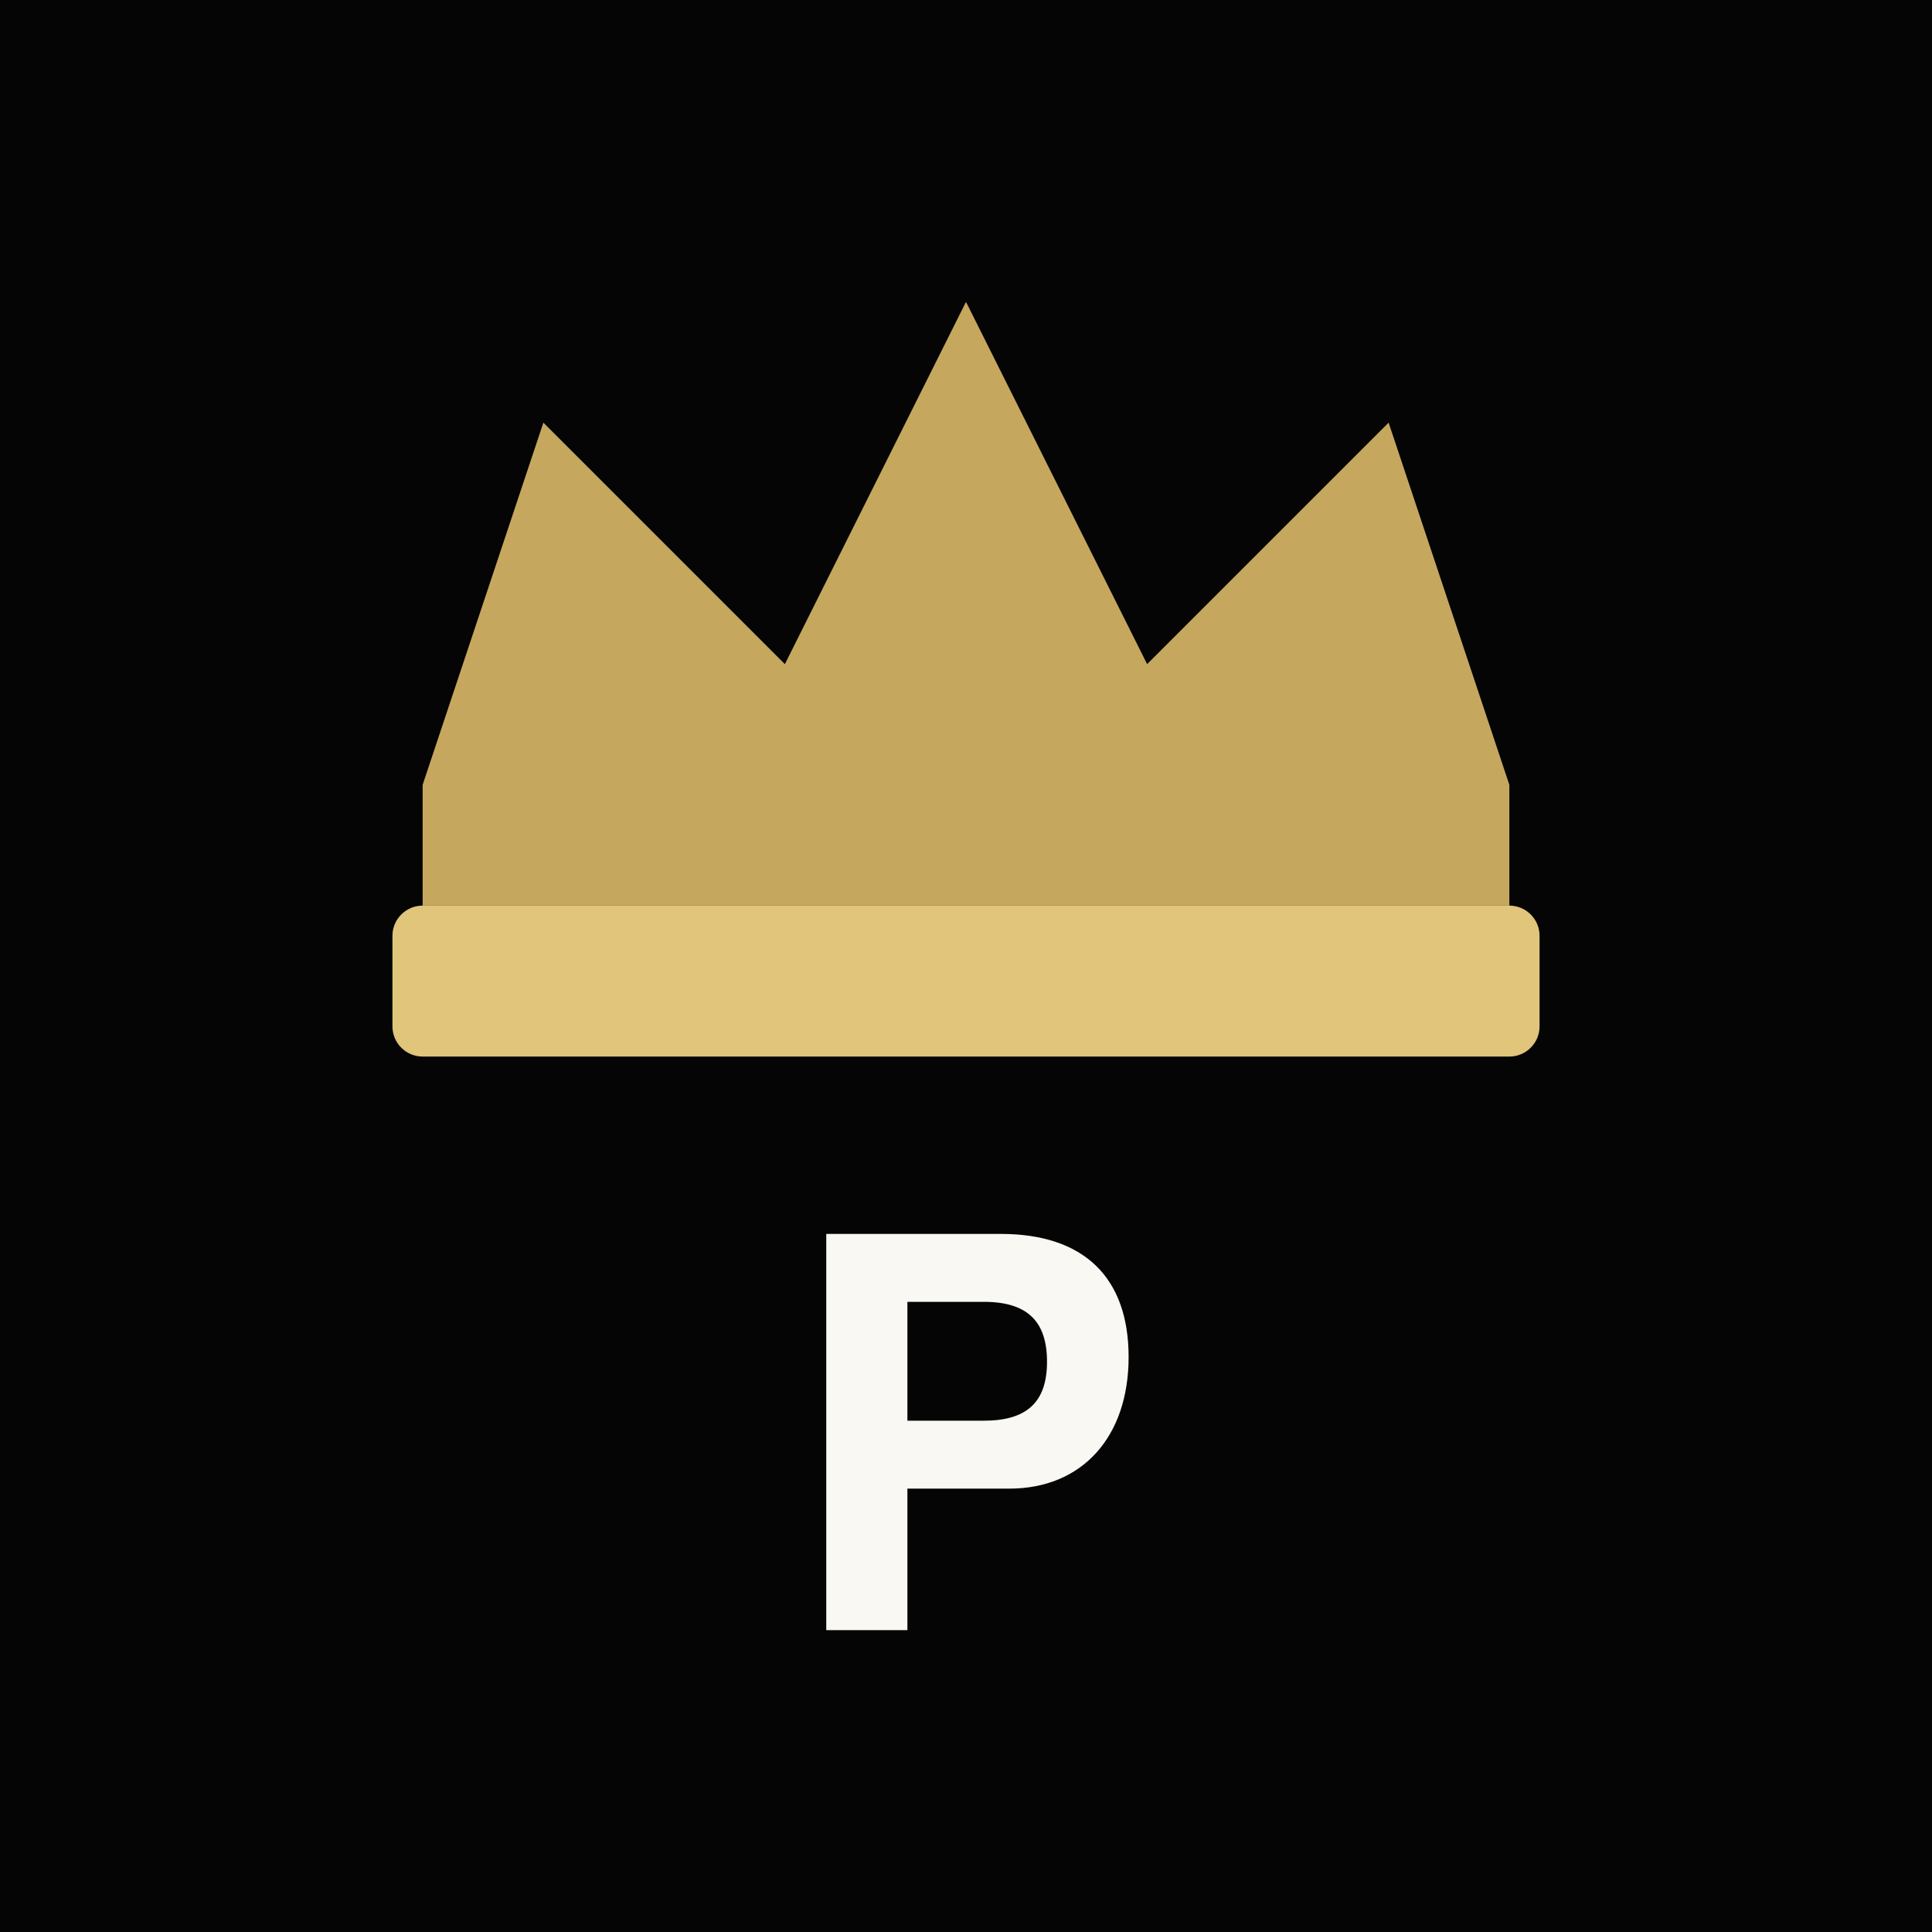
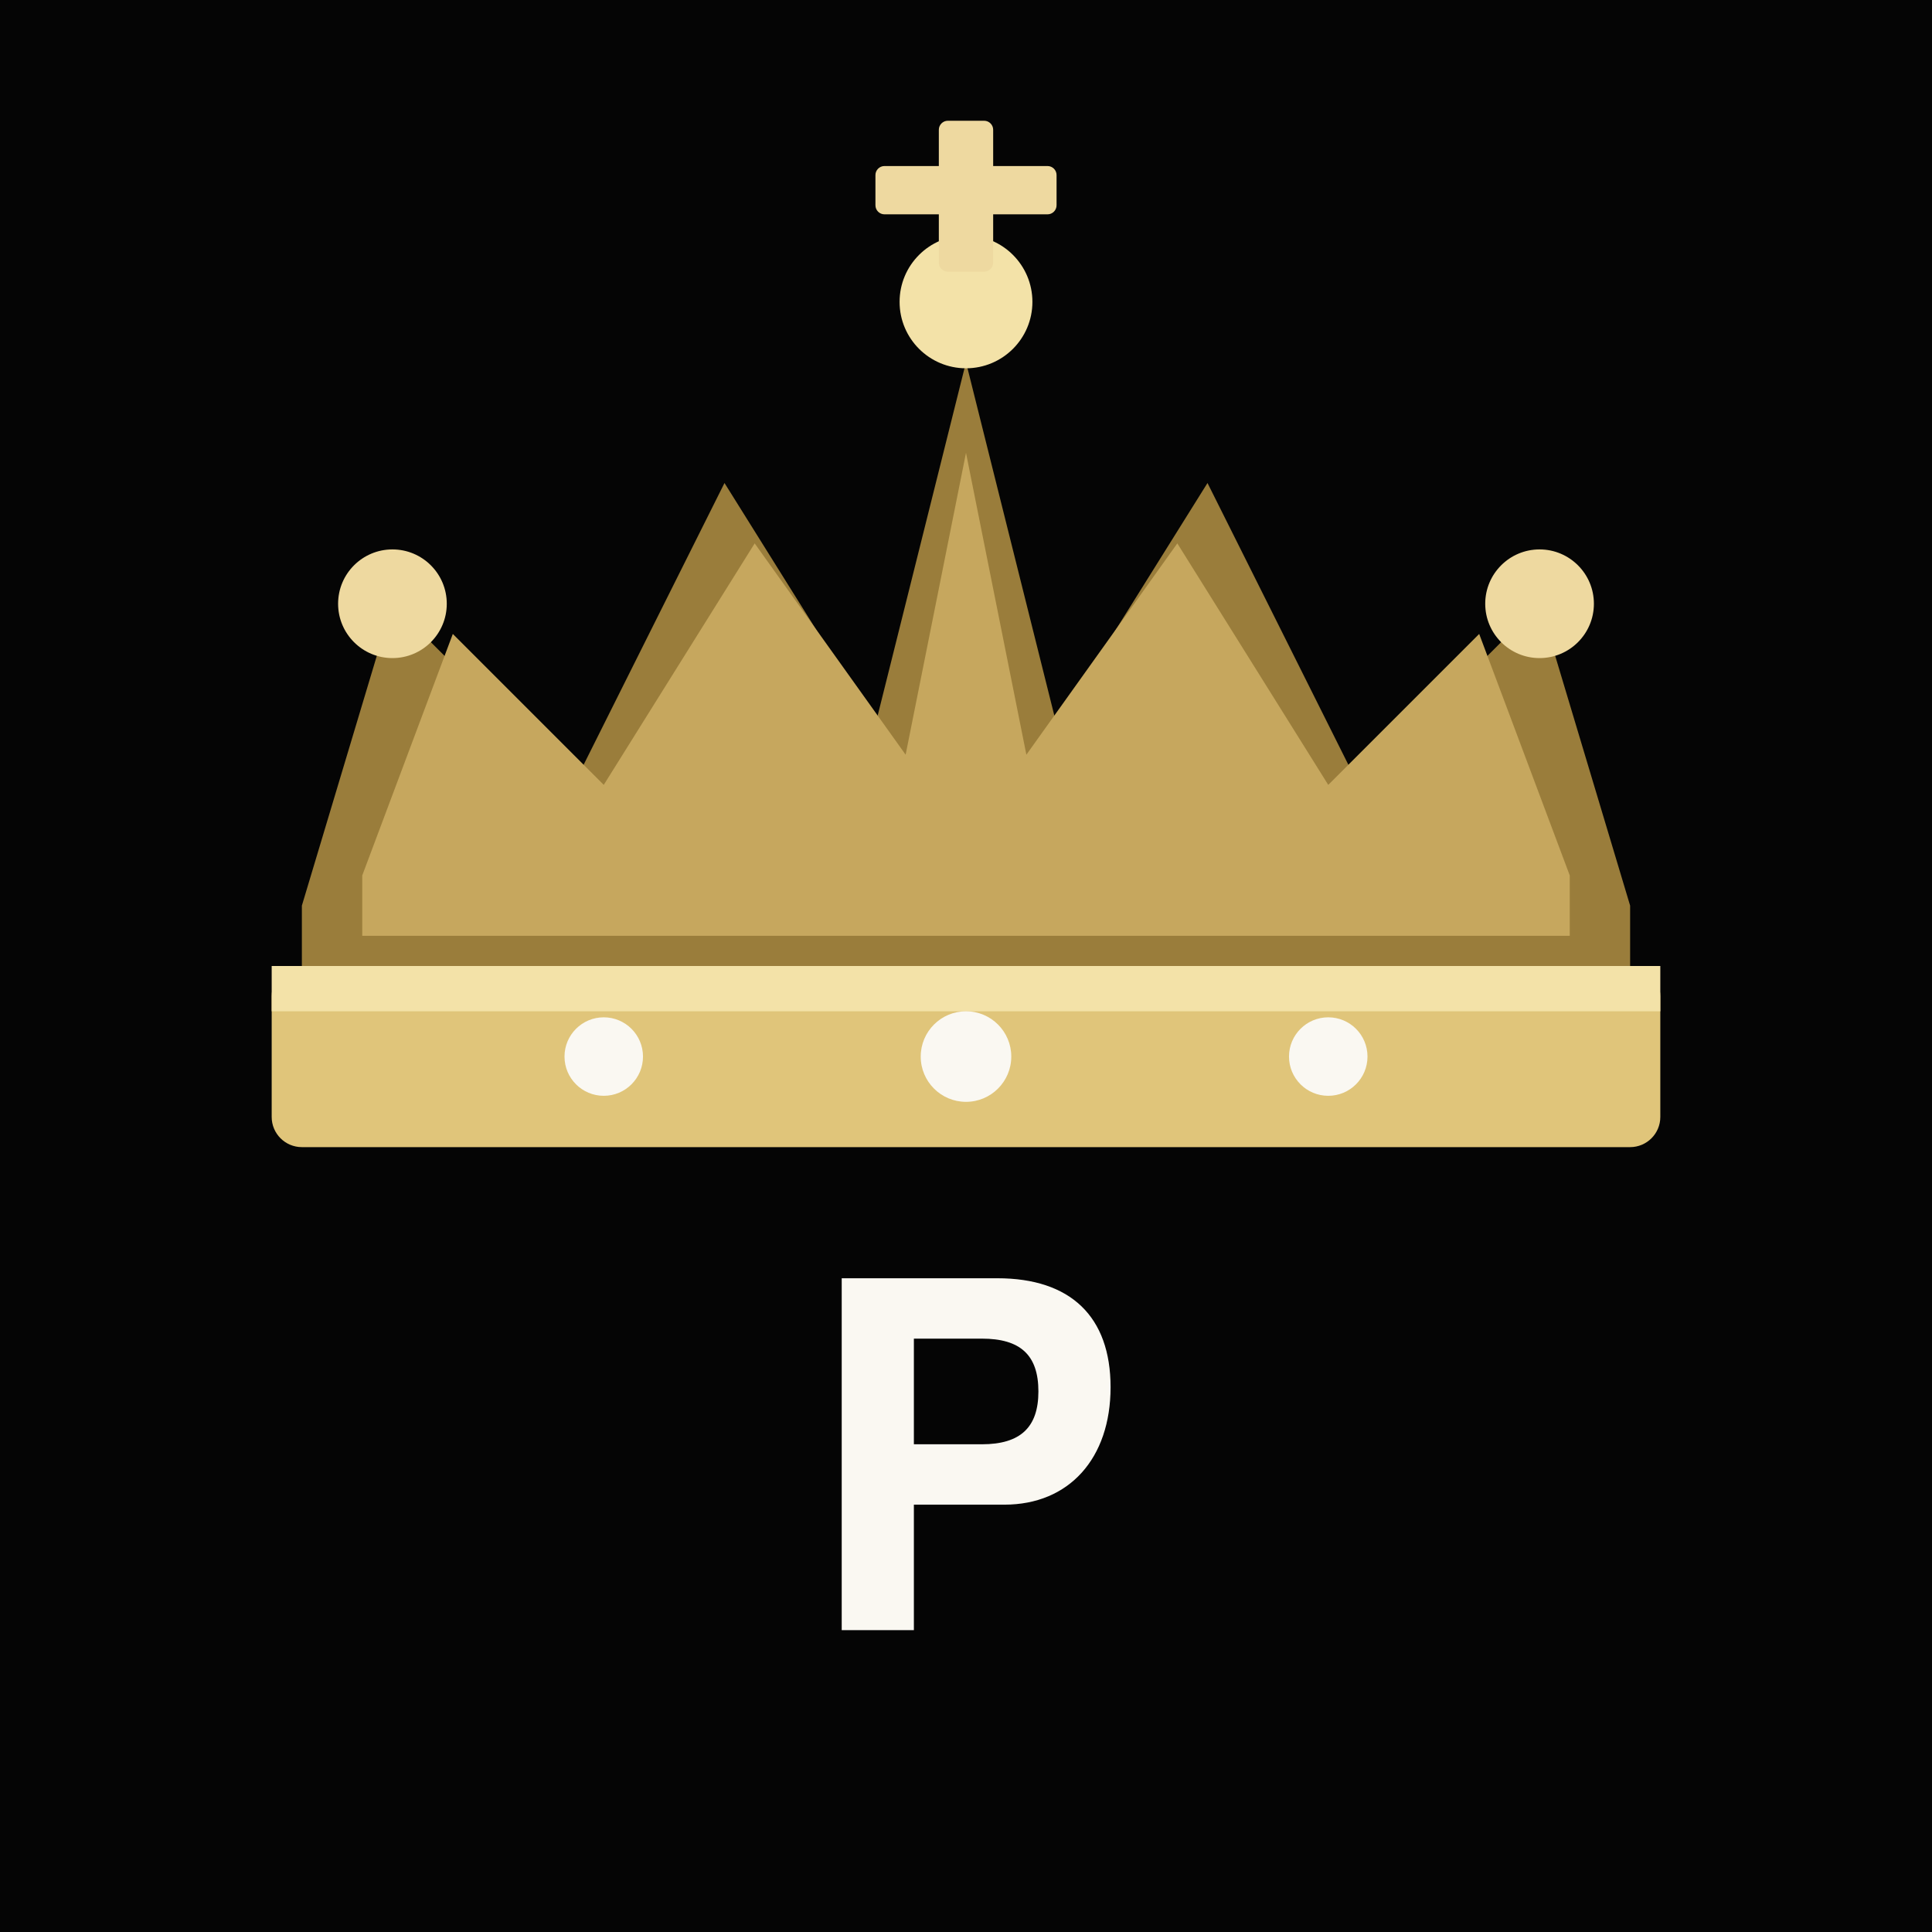
<svg xmlns="http://www.w3.org/2000/svg" viewBox="0 0 64 64" role="img">
  <rect width="64" height="64" fill="#050505" />
-   <path fill="#C6A75E" d="M14 26l4-12 8 8 6-12 6 12 8-8 4 12v4H14v-4z" />
-   <rect x="13" y="30" width="38" height="5" rx="1" fill="#E0C57A" />
-   <text x="32" y="54" text-anchor="middle" font-family="Arial Black, Helvetica Neue, sans-serif" font-weight="900" font-size="18" letter-spacing="1" fill="#FAF8F2">P</text>
+   <path fill="#9A7D3B" d="M10 30l3-10 6 6 5-10 5 8 3-12 3 12 5-8 5 10 6-6 3 10v3H10v-3z" />
+   <path fill="#C6A75E" d="M12 29l3-8 5 5 5-8 5 7 2-10 2 10 5-7 5 8 5-5 3 8v2H12v-2z" />
+   <circle cx="32" cy="10" r="2.2" fill="#F3E2A8" />
+   <rect x="31.1" y="4" width="1.8" height="5" rx="0.3" fill="#EED9A0" />
+   <rect x="29" y="5.5" width="6" height="1.6" rx="0.3" fill="#EED9A0" />
+   <circle cx="13" cy="20" r="1.8" fill="#EED9A0" />
+   <circle cx="51" cy="20" r="1.8" fill="#EED9A0" />
+   <rect x="9" y="32" width="46" height="6" rx="1" fill="#E0C57A" />
+   <rect x="9" y="32" width="46" height="1.5" fill="#F3E2A8" />
+   <circle cx="20" cy="35" r="1.3" fill="#FAF8F2" />
+   <circle cx="32" cy="35" r="1.5" fill="#FAF8F2" />
+   <circle cx="44" cy="35" r="1.3" fill="#FAF8F2" />
+   <text x="32" y="54" text-anchor="middle" font-family="Arial Black, Helvetica Neue, sans-serif" font-weight="900" font-size="16" letter-spacing="1" fill="#FAF8F2">P</text>
</svg>
